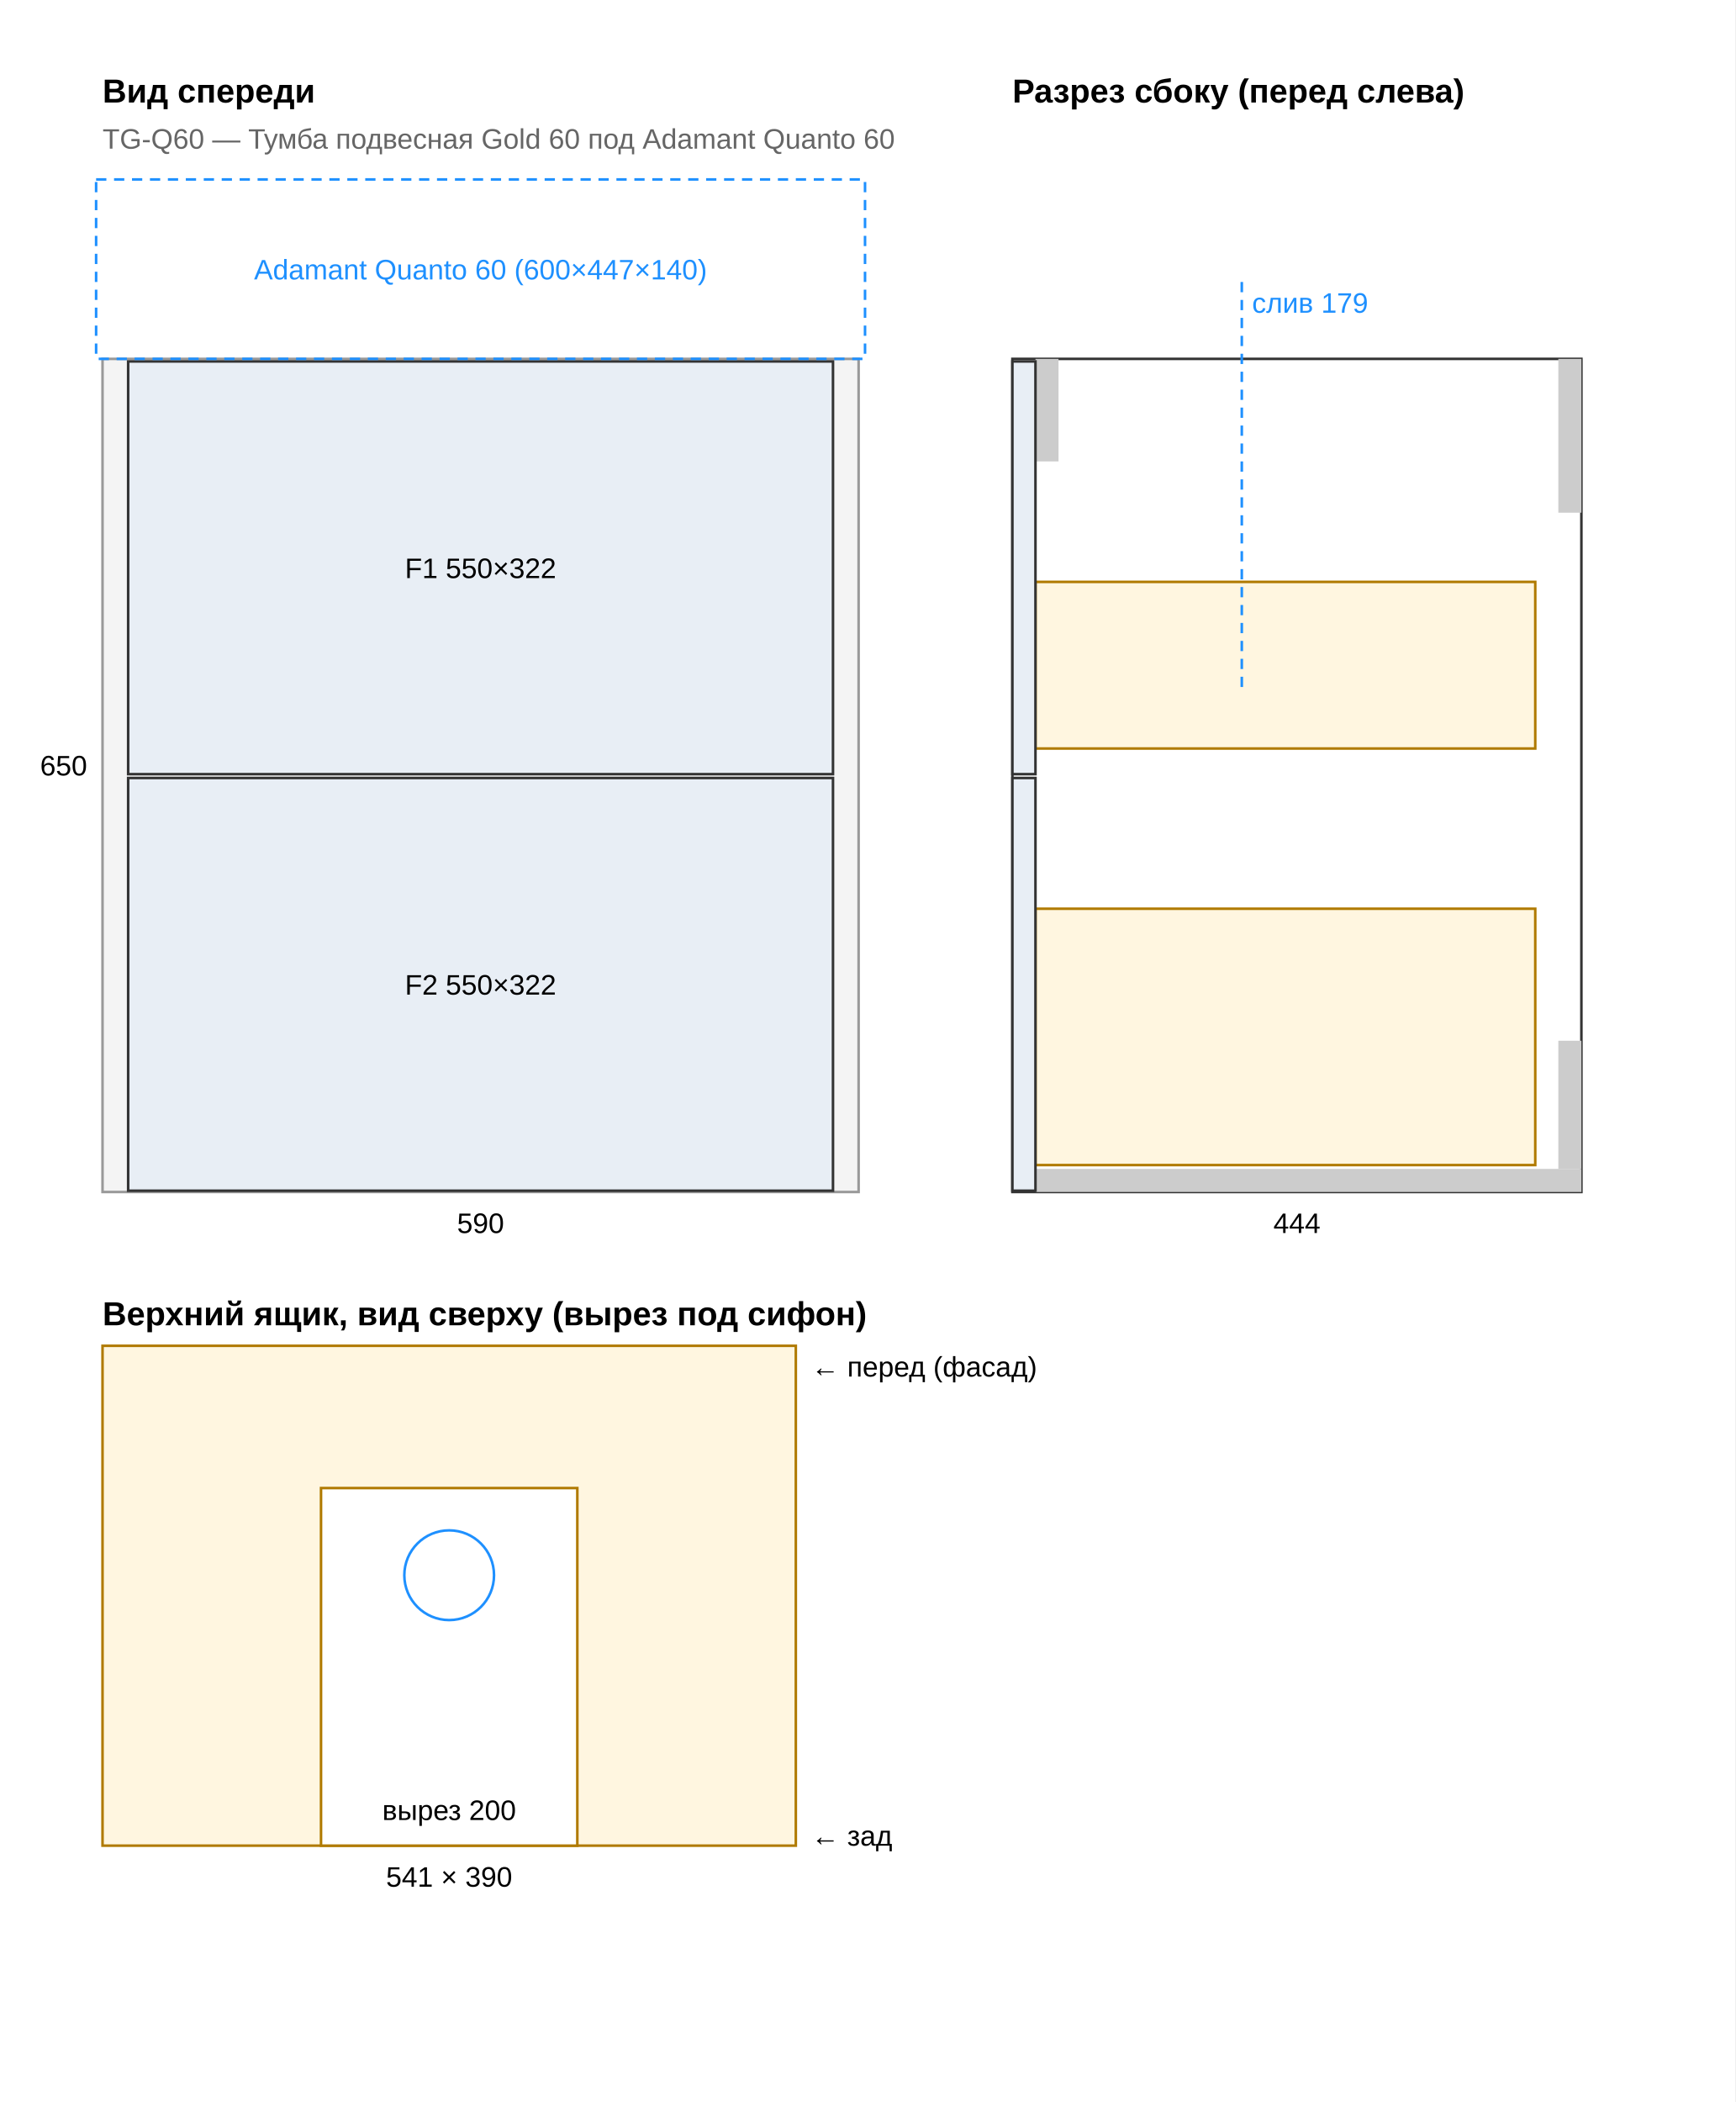
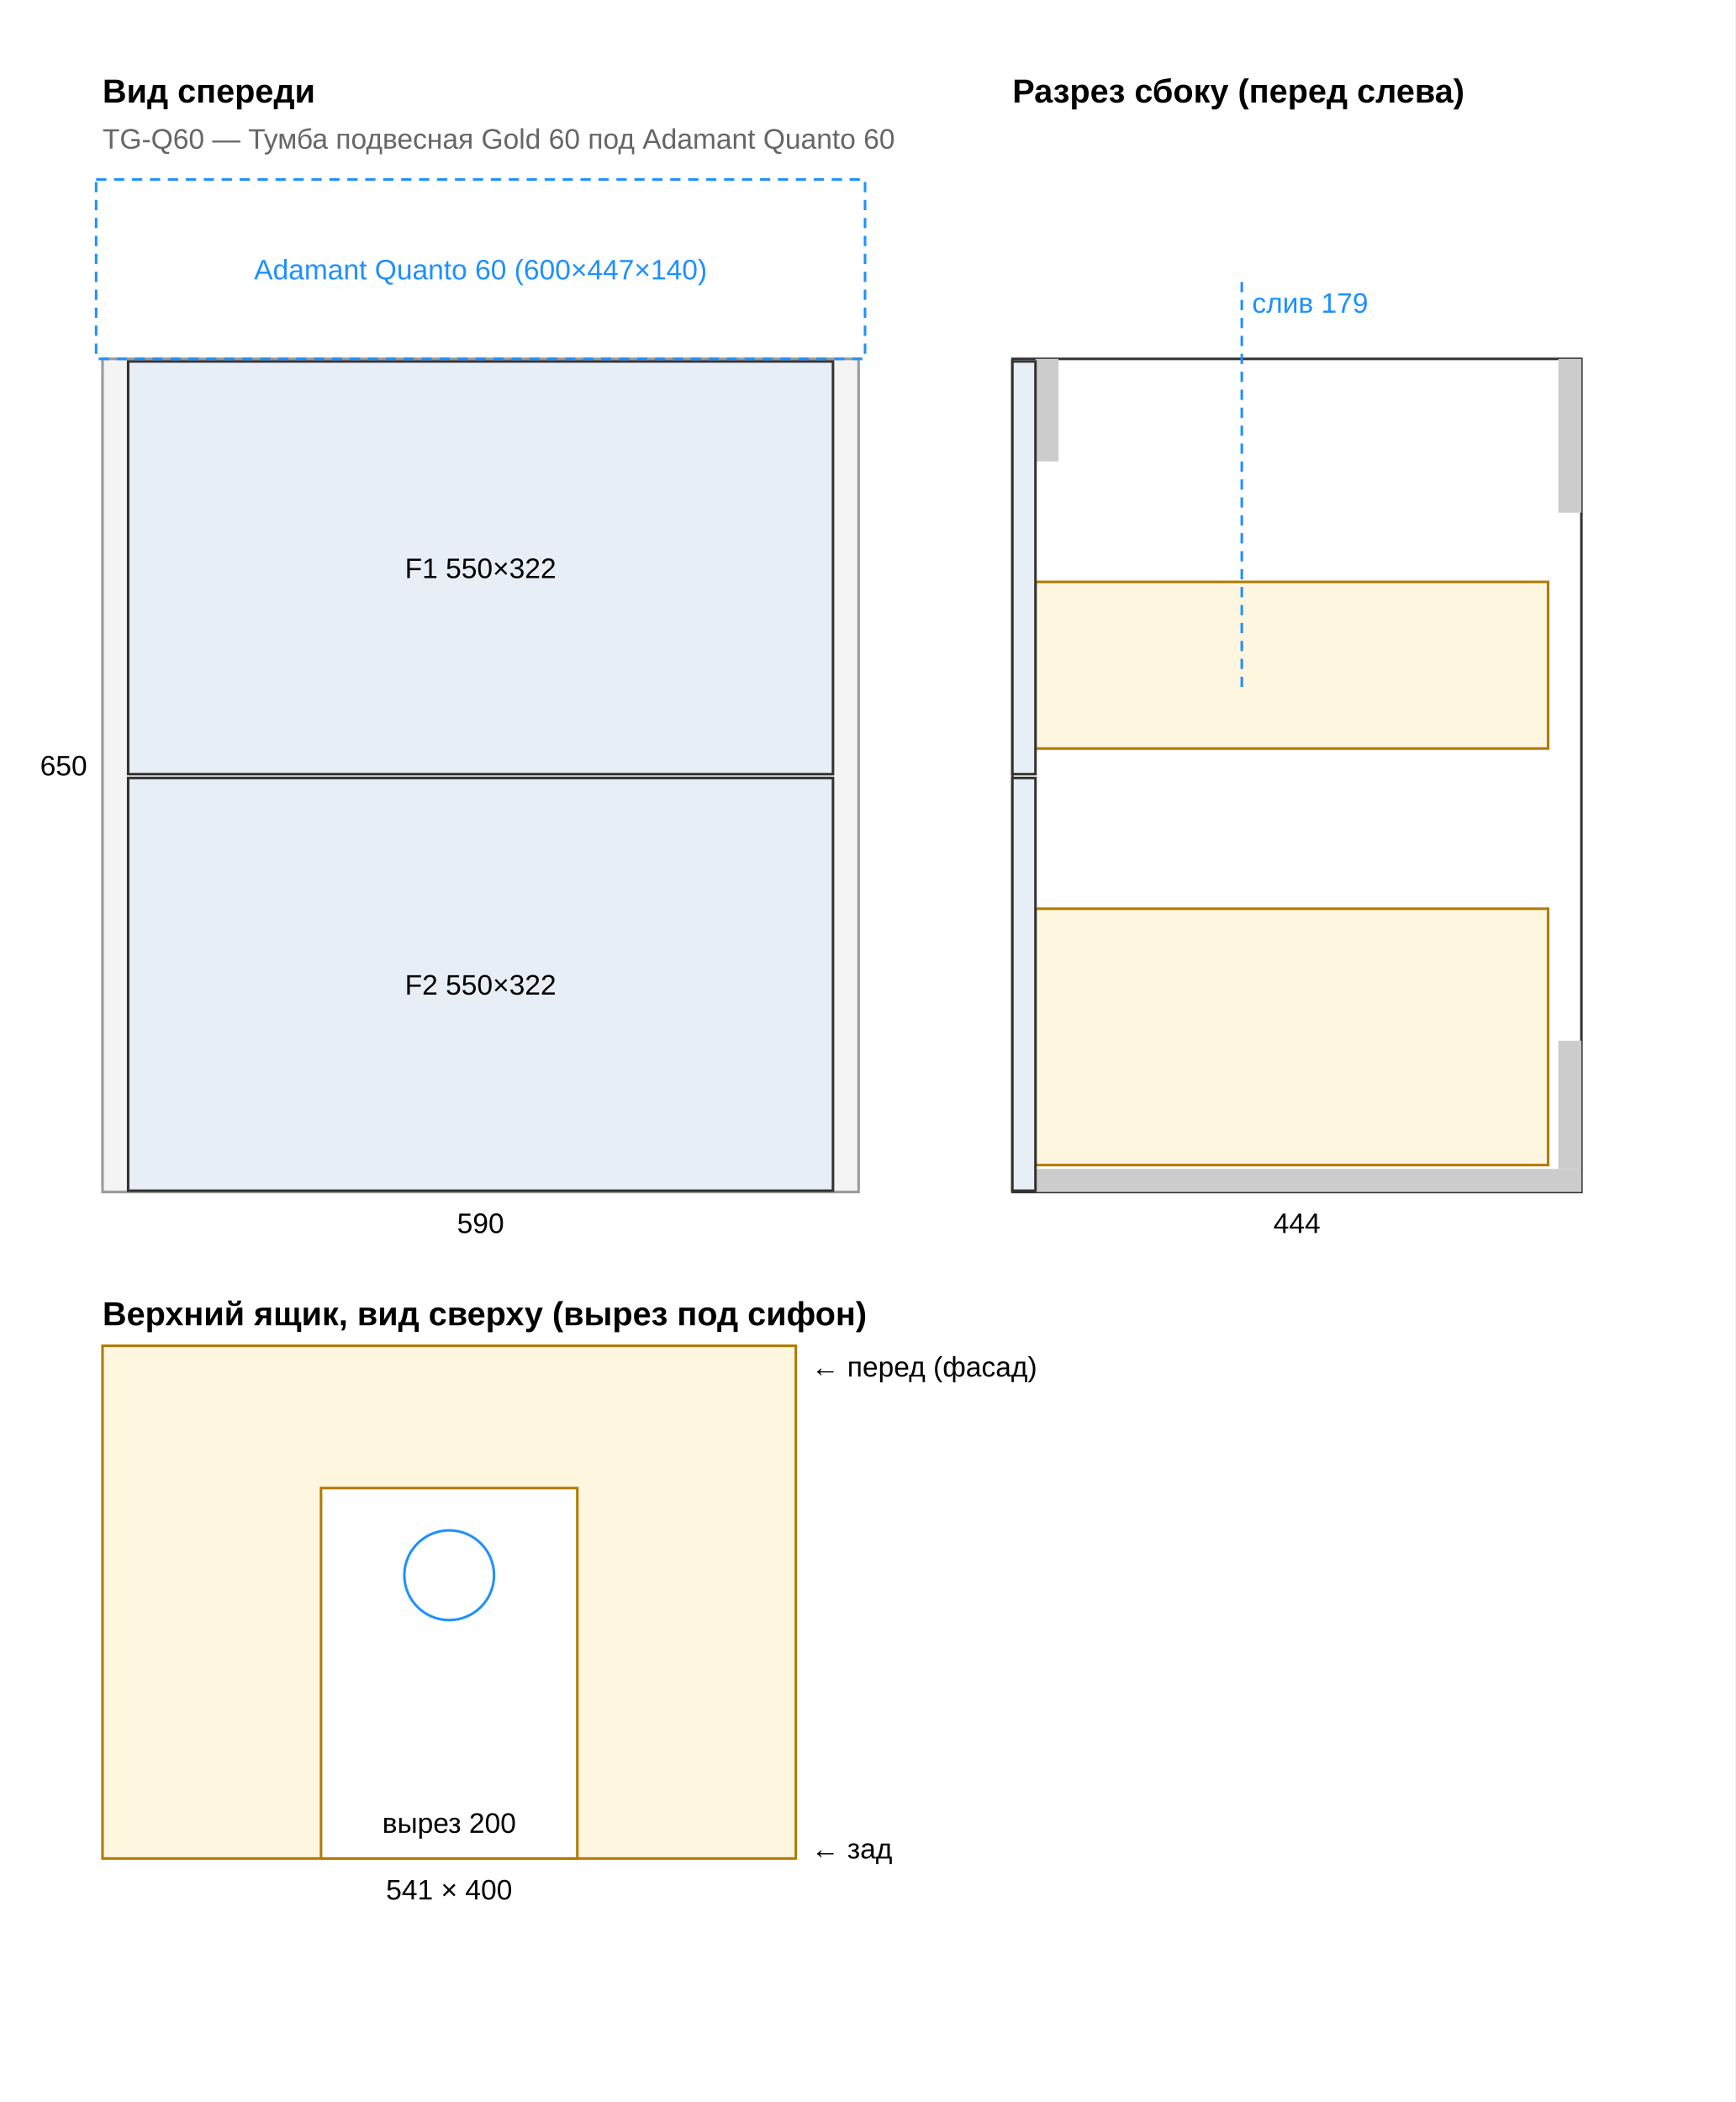
<svg xmlns="http://www.w3.org/2000/svg" width="677" height="820" viewBox="0 0 677 820" font-family="Arial" font-size="11">
  <rect width="100%" height="100%" fill="white" />
  <text x="40" y="40" font-size="13" font-weight="bold">Вид спереди</text>
  <rect x="40" y="140.0" width="295.0" height="325.0" fill="#f4f4f4" stroke="#999" />
  <rect x="50.0" y="141.0" width="275.0" height="161.0" fill="#e8eef5" stroke="#333" />
  <text x="187.5" y="225.5" text-anchor="middle">F1 550×322</text>
  <rect x="50.0" y="303.5" width="275.0" height="161.0" fill="#e8eef5" stroke="#333" />
  <text x="187.5" y="388.0" text-anchor="middle">F2 550×322</text>
  <rect x="37.5" y="70.0" width="300.0" height="70.0" fill="none" stroke="#1E90FF" stroke-dasharray="4 3" />
  <text x="187.5" y="109.0" text-anchor="middle" fill="#1E90FF">Adamant Quanto 60 (600×447×140)</text>
  <text x="40" y="58" fill="#666">TG-Q60 — Тумба подвесная Gold 60 под Adamant Quanto 60</text>
  <text x="187.5" y="481.0" text-anchor="middle">590</text>
  <text x="34" y="302.5" text-anchor="end">650</text>
  <text x="395.0" y="40" font-size="13" font-weight="bold">Разрез сбоку (перед слева)</text>
  <rect x="395.0" y="140.0" width="222.0" height="325.0" fill="none" stroke="#333" />
  <rect x="404.0" y="456.0" width="213.0" height="9.0" fill="#ccc" />
  <rect x="404.0" y="140.0" width="9.0" height="40.0" fill="#ccc" />
  <rect x="608.0" y="140.0" width="9.0" height="60.0" fill="#ccc" />
  <rect x="608.0" y="406.0" width="9.0" height="50.0" fill="#ccc" />
-   <rect x="404.0" y="354.5" width="195.0" height="100.0" fill="#fff6e0" stroke="#b07a00" />
-   <rect x="404.0" y="227.0" width="195.0" height="65.0" fill="#fff6e0" stroke="#b07a00" />
+   <rect x="404.0" y="354.5" width="200.0" height="100.0" fill="#fff6e0" stroke="#b07a00" />
+   <rect x="404.0" y="227.0" width="200.0" height="65.0" fill="#fff6e0" stroke="#b07a00" />
  <rect x="395.0" y="141.0" width="9.0" height="161.0" fill="#e8eef5" stroke="#333" />
  <rect x="395.0" y="303.5" width="9.0" height="161.0" fill="#e8eef5" stroke="#333" />
  <line x1="484.5" y1="110.0" x2="484.5" y2="270.0" stroke="#1E90FF" stroke-dasharray="4 3" />
  <text x="488.5" y="122.0" fill="#1E90FF">слив 179</text>
  <text x="506.0" y="481.0" text-anchor="middle">444</text>
  <text x="40" y="517.0" font-size="13" font-weight="bold">Верхний ящик, вид сверху (вырез под сифон)</text>
-   <rect x="40" y="525.0" width="270.5" height="195.0" fill="#fff6e0" stroke="#b07a00" />
-   <rect x="125.25" y="580.5" width="100.0" height="139.5" fill="white" stroke="#b07a00" />
+   <rect x="40" y="525.0" width="270.5" height="200.0" fill="#fff6e0" stroke="#b07a00" />
+   <rect x="125.25" y="580.5" width="100.0" height="144.5" fill="white" stroke="#b07a00" />
  <circle cx="175.25" cy="614.5" r="17.5" fill="none" stroke="#1E90FF" />
-   <text x="175.25" y="710.0" text-anchor="middle">вырез 200</text>
+   <text x="175.25" y="715.0" text-anchor="middle">вырез 200</text>
  <text x="316.5" y="537.0">← перед (фасад)</text>
-   <text x="316.5" y="720.0">← зад</text>
-   <text x="175.25" y="736.0" text-anchor="middle">541 × 390</text>
+   <text x="316.5" y="725.0">← зад</text>
+   <text x="175.25" y="741.0" text-anchor="middle">541 × 400</text>
</svg>
